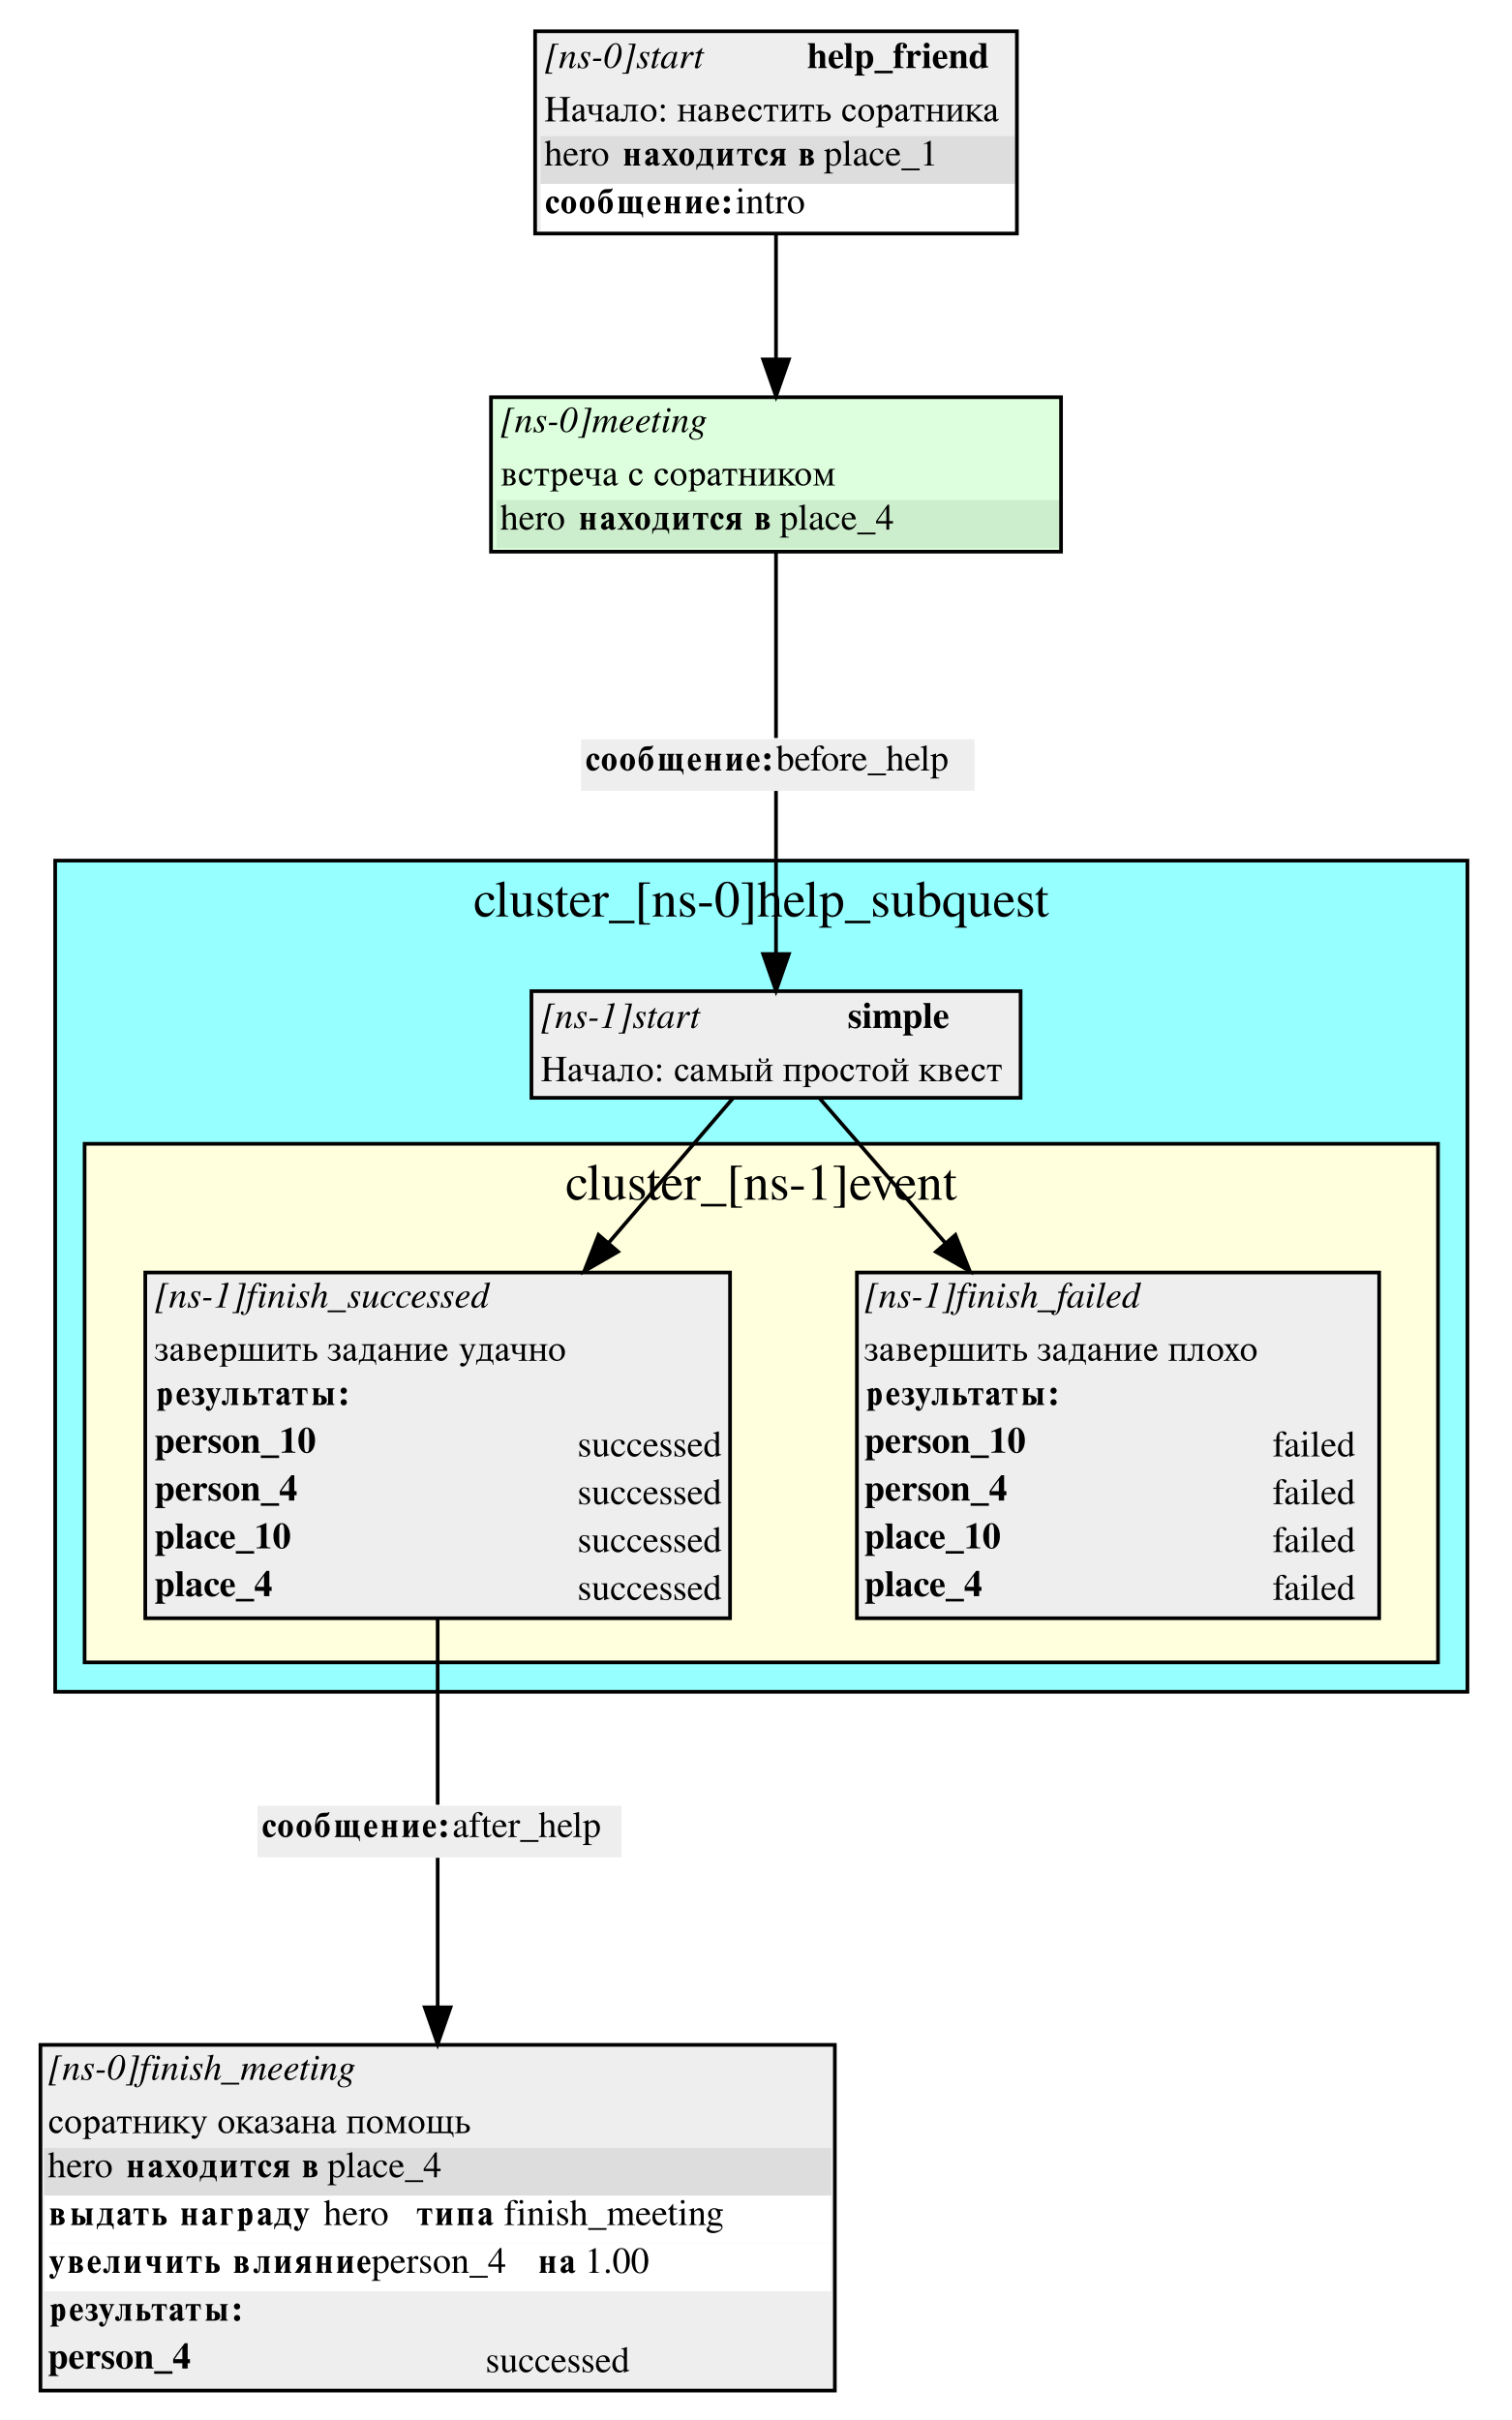
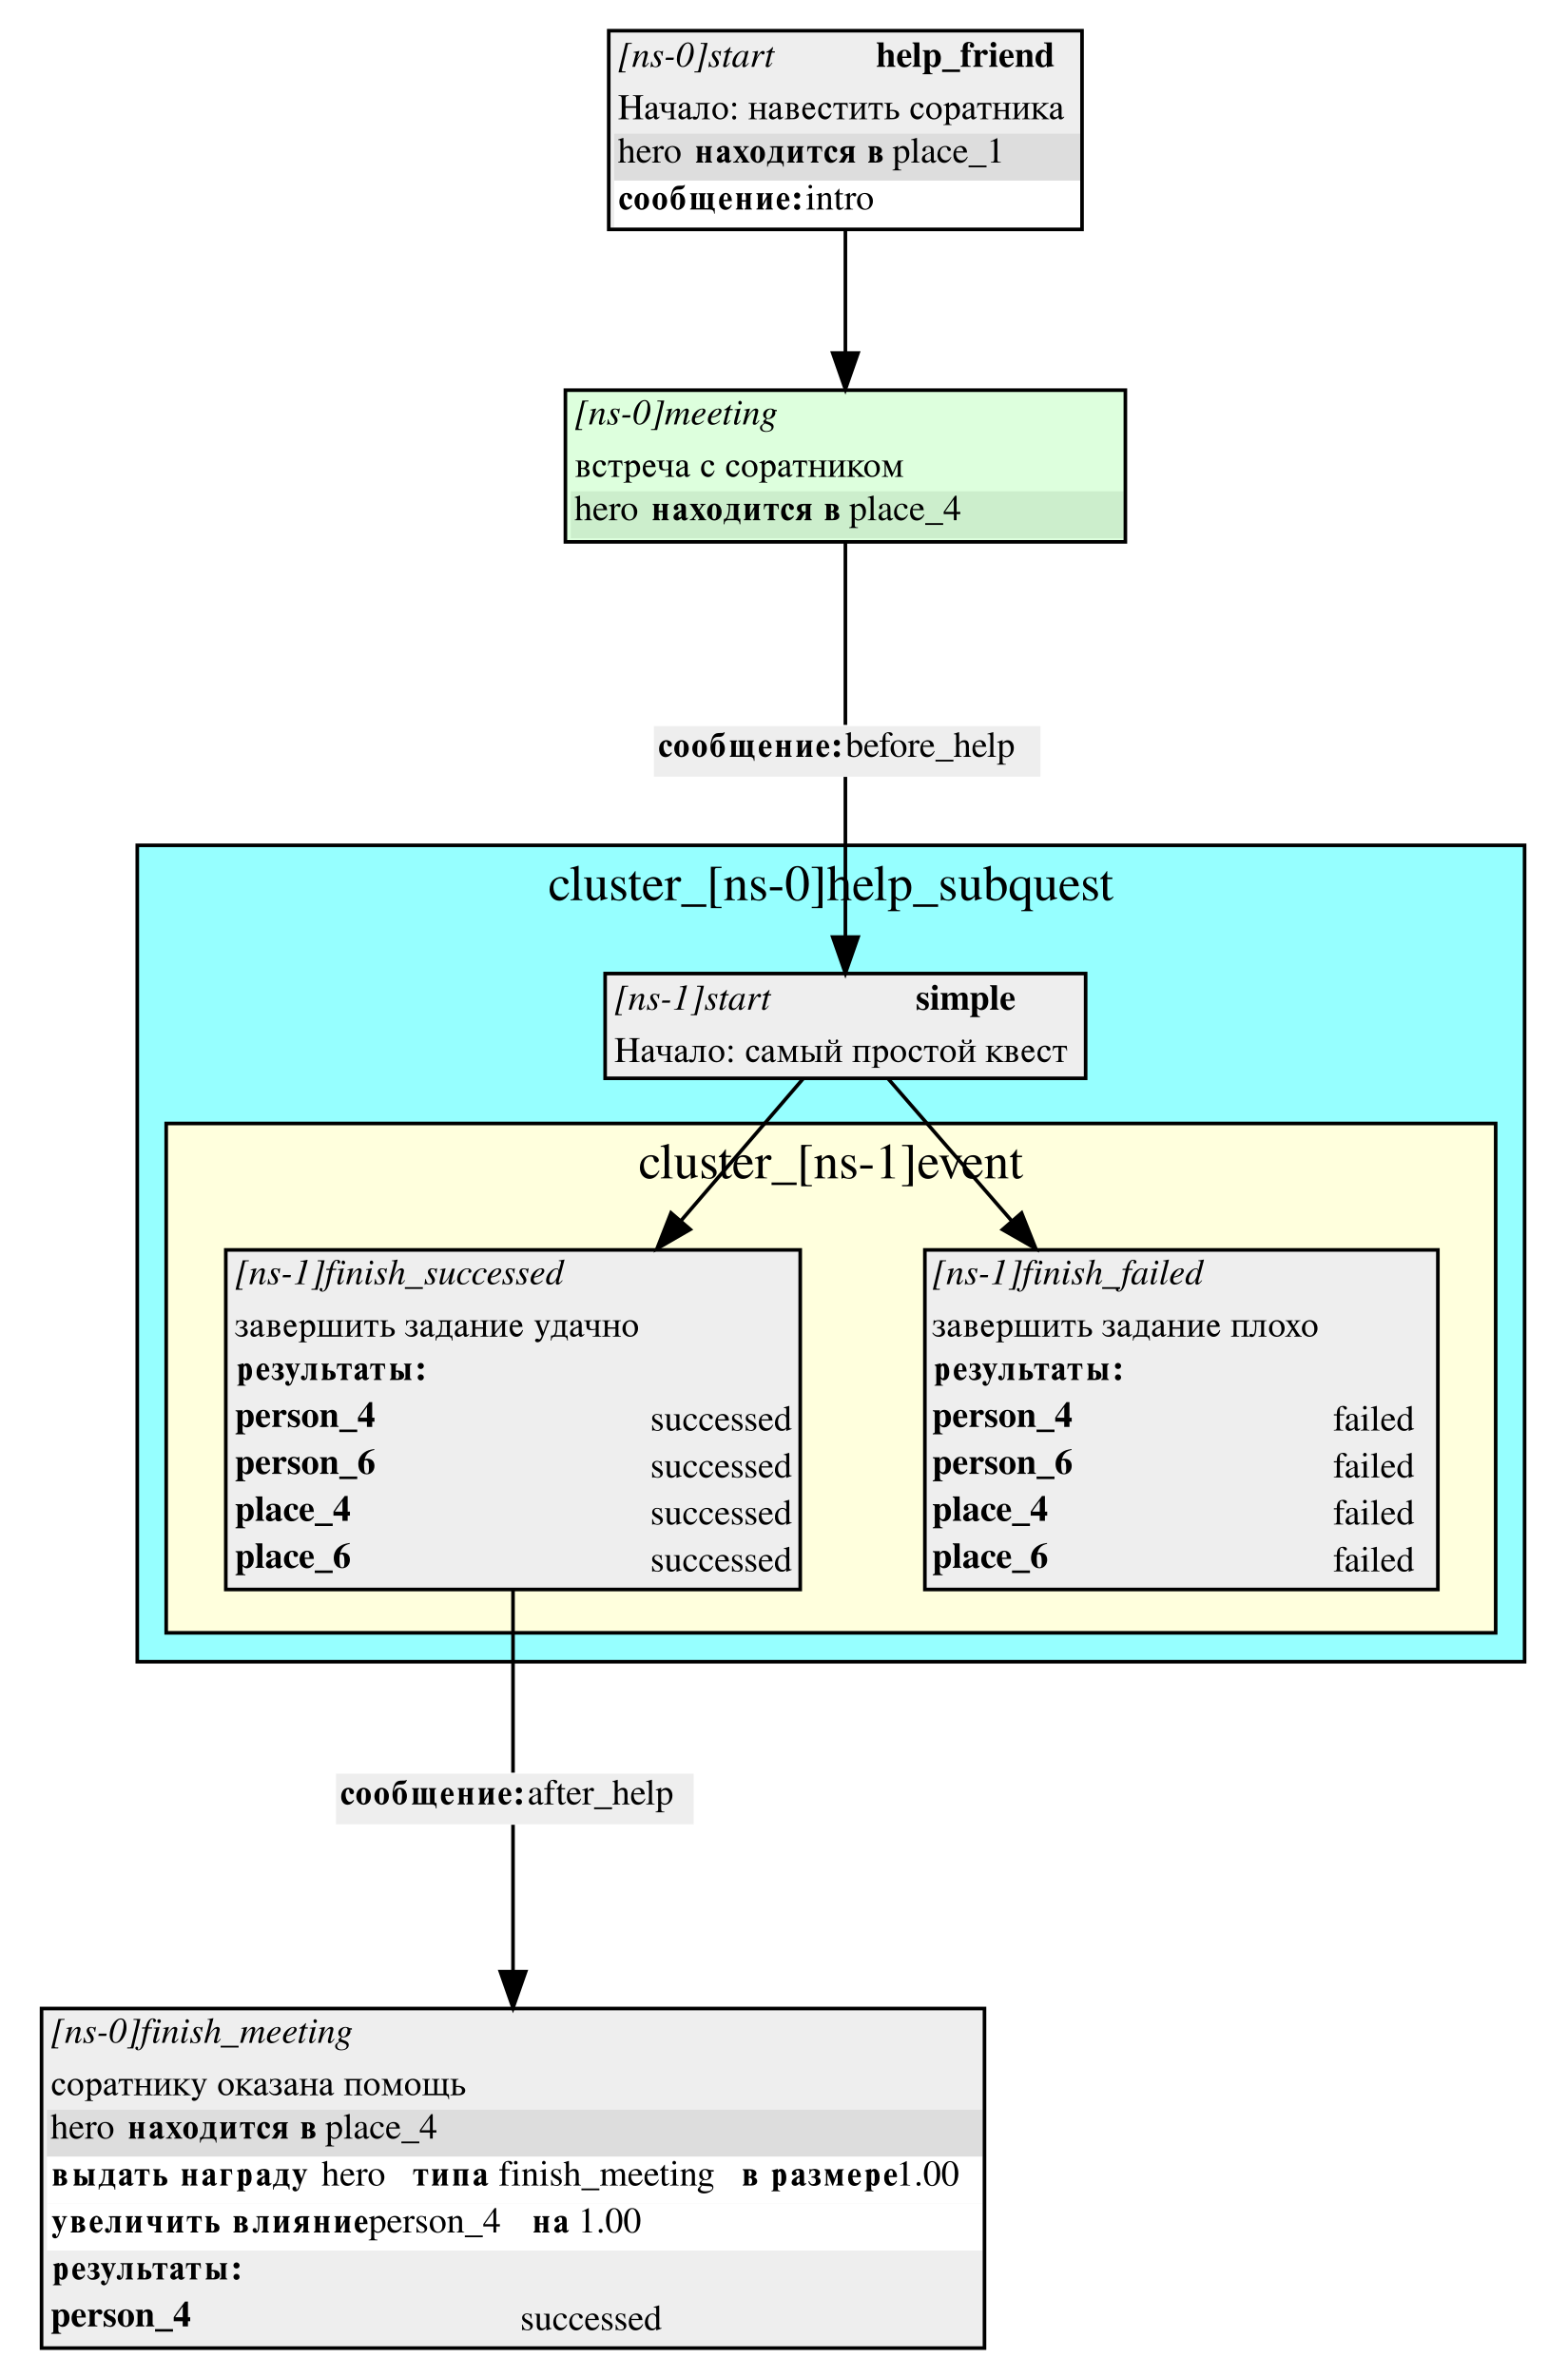
- <svg xmlns="http://www.w3.org/2000/svg" width="411pt" height="658pt" viewBox="0.00 0.00 411.00 658.00">
+ <svg xmlns="http://www.w3.org/2000/svg" width="434pt" height="658pt" viewBox="0.00 0.00 434.00 658.00">
  <g id="graph0" class="graph" transform="scale(1 1) rotate(0) translate(4 654)">
-     <polygon fill="white" stroke="white" points="-4,4 -4,-654 407,-654 407,4 -4,4" />
+     <polygon fill="white" stroke="white" points="-4,4 -4,-654 430,-654 430,4 -4,4" />
    <g id="clust1" class="cluster">
-       <polygon fill="#96ffff" stroke="black" points="11,-194 11,-420 395,-420 395,-194 11,-194" />
-       <text text-anchor="middle" x="203" y="-404.8" font-family="Times,serif" font-size="14.00">cluster_[ns-0]help_subquest</text>
+       <polygon fill="#96ffff" stroke="black" points="34,-194 34,-420 418,-420 418,-194 34,-194" />
+       <text text-anchor="middle" x="226" y="-404.8" font-family="Times,serif" font-size="14.00">cluster_[ns-0]help_subquest</text>
    </g>
    <g id="clust2" class="cluster">
-       <polygon fill="#ffffdd" stroke="black" points="19,-202 19,-343 387,-343 387,-202 19,-202" />
-       <text text-anchor="middle" x="203" y="-327.8" font-family="Times,serif" font-size="14.00">cluster_[ns-1]event</text>
+       <polygon fill="#ffffdd" stroke="black" points="42,-202 42,-343 410,-343 410,-202 42,-202" />
+       <text text-anchor="middle" x="226" y="-327.8" font-family="Times,serif" font-size="14.00">cluster_[ns-1]event</text>
    </g>
    <g id="node1" class="node">
-       <polygon fill="#eeeeee" stroke="none" points="140.5,-355.5 140.5,-384.5 273.5,-384.5 273.5,-355.5 140.5,-355.5" />
-       <text text-anchor="start" x="143" y="-374.5" font-family="Times,serif" font-style="italic" font-size="10.00">[ns-1]start</text>
-       <text text-anchor="start" x="226.5" y="-374.5" font-family="Times,serif" font-weight="bold" font-size="10.00">simple</text>
-       <text text-anchor="start" x="143" y="-360" font-family="Times,serif" font-size="10.00">Начало: самый простой квест</text>
-       <polygon fill="none" stroke="black" points="140.5,-355.5 140.5,-384.5 273.5,-384.5 273.5,-355.5 140.5,-355.5" />
+       <polygon fill="#eeeeee" stroke="none" points="163.5,-355.5 163.5,-384.5 296.5,-384.5 296.5,-355.5 163.5,-355.5" />
+       <text text-anchor="start" x="166" y="-374.5" font-family="Times,serif" font-style="italic" font-size="10.00">[ns-1]start</text>
+       <text text-anchor="start" x="249.5" y="-374.5" font-family="Times,serif" font-weight="bold" font-size="10.00">simple</text>
+       <text text-anchor="start" x="166" y="-360" font-family="Times,serif" font-size="10.00">Начало: самый простой квест</text>
+       <polygon fill="none" stroke="black" points="163.5,-355.5 163.5,-384.5 296.5,-384.5 296.5,-355.5 163.5,-355.5" />
    </g>
    <g id="node3" class="node">
-       <polygon fill="#eeeeee" stroke="none" points="229,-214 229,-308 371,-308 371,-214 229,-214" />
-       <text text-anchor="start" x="231" y="-298.5" font-family="Times,serif" font-style="italic" font-size="10.00">[ns-1]finish_failed</text>
-       <text text-anchor="start" x="231" y="-284" font-family="Times,serif" font-size="10.00">завершить задание плохо</text>
-       <polygon fill="#eeeeee" stroke="none" points="230,-267 230,-280 370,-280 370,-267 230,-267" />
-       <text text-anchor="start" x="231" y="-272" font-family="Times,serif" font-weight="bold" font-size="10.00">результаты:</text>
-       <text text-anchor="start" x="231" y="-259" font-family="Times,serif" font-weight="bold" font-size="10.00">person_10</text>
-       <text text-anchor="start" x="342" y="-258" font-family="Times,serif" font-size="10.00">failed</text>
-       <text text-anchor="start" x="231" y="-246" font-family="Times,serif" font-weight="bold" font-size="10.00">person_4</text>
-       <text text-anchor="start" x="342" y="-245" font-family="Times,serif" font-size="10.00">failed</text>
-       <text text-anchor="start" x="231" y="-233" font-family="Times,serif" font-weight="bold" font-size="10.00">place_10</text>
-       <text text-anchor="start" x="342" y="-232" font-family="Times,serif" font-size="10.00">failed</text>
-       <text text-anchor="start" x="231" y="-220" font-family="Times,serif" font-weight="bold" font-size="10.00">place_4</text>
-       <text text-anchor="start" x="342" y="-219" font-family="Times,serif" font-size="10.00">failed</text>
-       <polygon fill="none" stroke="black" points="229,-214 229,-308 371,-308 371,-214 229,-214" />
+       <polygon fill="#eeeeee" stroke="none" points="252,-214 252,-308 394,-308 394,-214 252,-214" />
+       <text text-anchor="start" x="254" y="-298.5" font-family="Times,serif" font-style="italic" font-size="10.00">[ns-1]finish_failed</text>
+       <text text-anchor="start" x="254" y="-284" font-family="Times,serif" font-size="10.00">завершить задание плохо</text>
+       <polygon fill="#eeeeee" stroke="none" points="253,-267 253,-280 393,-280 393,-267 253,-267" />
+       <text text-anchor="start" x="254" y="-272" font-family="Times,serif" font-weight="bold" font-size="10.00">результаты:</text>
+       <text text-anchor="start" x="254" y="-259" font-family="Times,serif" font-weight="bold" font-size="10.00">person_4</text>
+       <text text-anchor="start" x="365" y="-258" font-family="Times,serif" font-size="10.00">failed</text>
+       <text text-anchor="start" x="254" y="-246" font-family="Times,serif" font-weight="bold" font-size="10.00">person_6</text>
+       <text text-anchor="start" x="365" y="-245" font-family="Times,serif" font-size="10.00">failed</text>
+       <text text-anchor="start" x="254" y="-233" font-family="Times,serif" font-weight="bold" font-size="10.00">place_4</text>
+       <text text-anchor="start" x="365" y="-232" font-family="Times,serif" font-size="10.00">failed</text>
+       <text text-anchor="start" x="254" y="-220" font-family="Times,serif" font-weight="bold" font-size="10.00">place_6</text>
+       <text text-anchor="start" x="365" y="-219" font-family="Times,serif" font-size="10.00">failed</text>
+       <polygon fill="none" stroke="black" points="252,-214 252,-308 394,-308 394,-214 252,-214" />
    </g>
    <g id="edge1" class="edge">
-       <path fill="none" stroke="black" d="M218.779,-355.448C227.602,-345.296 240.302,-330.685 253.046,-316.022" />
-       <polygon fill="black" stroke="black" points="255.776,-318.216 259.695,-308.373 250.493,-313.624 255.776,-318.216" />
+       <path fill="none" stroke="black" d="M241.779,-355.448C250.602,-345.296 263.302,-330.685 276.046,-316.022" />
+       <polygon fill="black" stroke="black" points="278.776,-318.216 282.695,-308.373 273.493,-313.624 278.776,-318.216" />
    </g>
    <g id="node4" class="node">
-       <polygon fill="#eeeeee" stroke="none" points="35.5,-214 35.5,-308 194.5,-308 194.5,-214 35.5,-214" />
-       <text text-anchor="start" x="38" y="-298.5" font-family="Times,serif" font-style="italic" font-size="10.00">[ns-1]finish_successed</text>
-       <text text-anchor="start" x="38" y="-284" font-family="Times,serif" font-size="10.00">завершить задание удачно</text>
-       <polygon fill="#eeeeee" stroke="none" points="37,-267 37,-280 194,-280 194,-267 37,-267" />
-       <text text-anchor="start" x="38" y="-272" font-family="Times,serif" font-weight="bold" font-size="10.00">результаты:</text>
-       <text text-anchor="start" x="38" y="-259" font-family="Times,serif" font-weight="bold" font-size="10.00">person_10</text>
-       <text text-anchor="start" x="153" y="-258" font-family="Times,serif" font-size="10.00">successed</text>
-       <text text-anchor="start" x="38" y="-246" font-family="Times,serif" font-weight="bold" font-size="10.00">person_4</text>
-       <text text-anchor="start" x="153" y="-245" font-family="Times,serif" font-size="10.00">successed</text>
-       <text text-anchor="start" x="38" y="-233" font-family="Times,serif" font-weight="bold" font-size="10.00">place_10</text>
-       <text text-anchor="start" x="153" y="-232" font-family="Times,serif" font-size="10.00">successed</text>
-       <text text-anchor="start" x="38" y="-220" font-family="Times,serif" font-weight="bold" font-size="10.00">place_4</text>
-       <text text-anchor="start" x="153" y="-219" font-family="Times,serif" font-size="10.00">successed</text>
-       <polygon fill="none" stroke="black" points="35.5,-214 35.5,-308 194.5,-308 194.5,-214 35.5,-214" />
+       <polygon fill="#eeeeee" stroke="none" points="58.5,-214 58.5,-308 217.5,-308 217.5,-214 58.5,-214" />
+       <text text-anchor="start" x="61" y="-298.5" font-family="Times,serif" font-style="italic" font-size="10.00">[ns-1]finish_successed</text>
+       <text text-anchor="start" x="61" y="-284" font-family="Times,serif" font-size="10.00">завершить задание удачно</text>
+       <polygon fill="#eeeeee" stroke="none" points="60,-267 60,-280 217,-280 217,-267 60,-267" />
+       <text text-anchor="start" x="61" y="-272" font-family="Times,serif" font-weight="bold" font-size="10.00">результаты:</text>
+       <text text-anchor="start" x="61" y="-259" font-family="Times,serif" font-weight="bold" font-size="10.00">person_4</text>
+       <text text-anchor="start" x="176" y="-258" font-family="Times,serif" font-size="10.00">successed</text>
+       <text text-anchor="start" x="61" y="-246" font-family="Times,serif" font-weight="bold" font-size="10.00">person_6</text>
+       <text text-anchor="start" x="176" y="-245" font-family="Times,serif" font-size="10.00">successed</text>
+       <text text-anchor="start" x="61" y="-233" font-family="Times,serif" font-weight="bold" font-size="10.00">place_4</text>
+       <text text-anchor="start" x="176" y="-232" font-family="Times,serif" font-size="10.00">successed</text>
+       <text text-anchor="start" x="61" y="-220" font-family="Times,serif" font-weight="bold" font-size="10.00">place_6</text>
+       <text text-anchor="start" x="176" y="-219" font-family="Times,serif" font-size="10.00">successed</text>
+       <polygon fill="none" stroke="black" points="58.5,-214 58.5,-308 217.5,-308 217.5,-214 58.5,-214" />
    </g>
    <g id="edge7" class="edge">
-       <path fill="none" stroke="black" d="M195.348,-355.448C186.619,-345.296 174.056,-330.685 161.449,-316.022" />
-       <polygon fill="black" stroke="black" points="164.045,-313.673 154.872,-308.373 158.737,-318.237 164.045,-313.673" />
+       <path fill="none" stroke="black" d="M218.348,-355.448C209.619,-345.296 197.056,-330.685 184.449,-316.022" />
+       <polygon fill="black" stroke="black" points="187.045,-313.673 177.872,-308.373 181.737,-318.237 187.045,-313.673" />
    </g>
    <g id="node2" class="node">
-       <polygon fill="#eeeeee" stroke="none" points="141.5,-590.5 141.5,-645.5 272.5,-645.5 272.5,-590.5 141.5,-590.5" />
-       <text text-anchor="start" x="144" y="-635.5" font-family="Times,serif" font-style="italic" font-size="10.00">[ns-0]start</text>
-       <text text-anchor="start" x="215.5" y="-635.5" font-family="Times,serif" font-weight="bold" font-size="10.00">help_friend</text>
-       <text text-anchor="start" x="144" y="-621" font-family="Times,serif" font-size="10.00">Начало: навестить соратника</text>
-       <polygon fill="#dddddd" stroke="none" points="143,-604 143,-617 272,-617 272,-604 143,-604" />
-       <text text-anchor="start" x="144" y="-609" font-family="Times,serif" font-size="10.00">hero </text>
-       <text text-anchor="start" x="165" y="-609" font-family="Times,serif" font-weight="bold" font-size="10.00">находится в</text>
-       <text text-anchor="start" x="220" y="-609" font-family="Times,serif" font-size="10.00"> place_1</text>
-       <polygon fill="#ffffff" stroke="none" points="143,-591 143,-604 272,-604 272,-591 143,-591" />
-       <text text-anchor="start" x="144" y="-596" font-family="Times,serif" font-weight="bold" font-size="10.00">сообщение:</text>
-       <text text-anchor="start" x="196" y="-596" font-family="Times,serif" font-size="10.00"> intro</text>
-       <polygon fill="none" stroke="black" points="141.5,-590.5 141.5,-645.5 272.5,-645.5 272.5,-590.5 141.5,-590.5" />
+       <polygon fill="#eeeeee" stroke="none" points="164.5,-590.5 164.5,-645.5 295.5,-645.5 295.5,-590.5 164.5,-590.5" />
+       <text text-anchor="start" x="167" y="-635.5" font-family="Times,serif" font-style="italic" font-size="10.00">[ns-0]start</text>
+       <text text-anchor="start" x="238.5" y="-635.5" font-family="Times,serif" font-weight="bold" font-size="10.00">help_friend</text>
+       <text text-anchor="start" x="167" y="-621" font-family="Times,serif" font-size="10.00">Начало: навестить соратника</text>
+       <polygon fill="#dddddd" stroke="none" points="166,-604 166,-617 295,-617 295,-604 166,-604" />
+       <text text-anchor="start" x="167" y="-609" font-family="Times,serif" font-size="10.00">hero </text>
+       <text text-anchor="start" x="188" y="-609" font-family="Times,serif" font-weight="bold" font-size="10.00">находится в</text>
+       <text text-anchor="start" x="243" y="-609" font-family="Times,serif" font-size="10.00"> place_1</text>
+       <polygon fill="#ffffff" stroke="none" points="166,-591 166,-604 295,-604 295,-591 166,-591" />
+       <text text-anchor="start" x="167" y="-596" font-family="Times,serif" font-weight="bold" font-size="10.00">сообщение:</text>
+       <text text-anchor="start" x="219" y="-596" font-family="Times,serif" font-size="10.00"> intro</text>
+       <polygon fill="none" stroke="black" points="164.5,-590.5 164.5,-645.5 295.5,-645.5 295.5,-590.5 164.5,-590.5" />
    </g>
    <g id="node5" class="node">
-       <polygon fill="#ddffdd" stroke="none" points="129.5,-504 129.5,-546 284.5,-546 284.5,-504 129.5,-504" />
-       <text text-anchor="start" x="132" y="-536.5" font-family="Times,serif" font-style="italic" font-size="10.00">[ns-0]meeting</text>
-       <text text-anchor="start" x="132" y="-522" font-family="Times,serif" font-size="10.00">встреча с соратником</text>
-       <polygon fill="#cceecc" stroke="none" points="131,-505 131,-518 284,-518 284,-505 131,-505" />
-       <text text-anchor="start" x="132" y="-510" font-family="Times,serif" font-size="10.00">hero </text>
-       <text text-anchor="start" x="153" y="-510" font-family="Times,serif" font-weight="bold" font-size="10.00">находится в</text>
-       <text text-anchor="start" x="208" y="-510" font-family="Times,serif" font-size="10.00"> place_4</text>
-       <polygon fill="none" stroke="black" points="129.5,-504 129.5,-546 284.5,-546 284.5,-504 129.5,-504" />
+       <polygon fill="#ddffdd" stroke="none" points="152.5,-504 152.5,-546 307.5,-546 307.5,-504 152.5,-504" />
+       <text text-anchor="start" x="155" y="-536.5" font-family="Times,serif" font-style="italic" font-size="10.00">[ns-0]meeting</text>
+       <text text-anchor="start" x="155" y="-522" font-family="Times,serif" font-size="10.00">встреча с соратником</text>
+       <polygon fill="#cceecc" stroke="none" points="154,-505 154,-518 307,-518 307,-505 154,-505" />
+       <text text-anchor="start" x="155" y="-510" font-family="Times,serif" font-size="10.00">hero </text>
+       <text text-anchor="start" x="176" y="-510" font-family="Times,serif" font-weight="bold" font-size="10.00">находится в</text>
+       <text text-anchor="start" x="231" y="-510" font-family="Times,serif" font-size="10.00"> place_4</text>
+       <polygon fill="none" stroke="black" points="152.5,-504 152.5,-546 307.5,-546 307.5,-504 152.5,-504" />
    </g>
    <g id="edge6" class="edge">
-       <path fill="none" stroke="black" d="M207,-590.189C207,-579.542 207,-567.241 207,-556.275" />
-       <polygon fill="black" stroke="black" points="210.5,-556.266 207,-546.266 203.5,-556.267 210.5,-556.266" />
+       <path fill="none" stroke="black" d="M230,-590.189C230,-579.542 230,-567.241 230,-556.275" />
+       <polygon fill="black" stroke="black" points="233.5,-556.266 230,-546.266 226.5,-556.267 233.5,-556.266" />
    </g>
    <g id="node7" class="node">
-       <polygon fill="#eeeeee" stroke="none" points="66,-149 66,-163 165,-163 165,-149 66,-149" />
-       <text text-anchor="start" x="67" y="-154.5" font-family="Times,serif" font-weight="bold" font-size="10.00">сообщение:</text>
-       <text text-anchor="start" x="119" y="-154.5" font-family="Times,serif" font-size="10.00"> after_help</text>
+       <polygon fill="#eeeeee" stroke="none" points="89,-149 89,-163 188,-163 188,-149 89,-149" />
+       <text text-anchor="start" x="90" y="-154.5" font-family="Times,serif" font-weight="bold" font-size="10.00">сообщение:</text>
+       <text text-anchor="start" x="142" y="-154.5" font-family="Times,serif" font-size="10.00"> after_help</text>
    </g>
    <g id="edge2" class="edge">
-       <path fill="none" stroke="black" d="M115,-213.923C115,-194.211 115,-173.429 115,-163.298" />
+       <path fill="none" stroke="black" d="M138,-213.923C138,-194.211 138,-173.429 138,-163.298" />
    </g>
    <g id="node8" class="node">
-       <polygon fill="#eeeeee" stroke="none" points="154,-439 154,-453 261,-453 261,-439 154,-439" />
-       <text text-anchor="start" x="155" y="-444.5" font-family="Times,serif" font-weight="bold" font-size="10.00">сообщение:</text>
-       <text text-anchor="start" x="207" y="-444.5" font-family="Times,serif" font-size="10.00"> before_help</text>
+       <polygon fill="#eeeeee" stroke="none" points="177,-439 177,-453 284,-453 284,-439 177,-439" />
+       <text text-anchor="start" x="178" y="-444.5" font-family="Times,serif" font-weight="bold" font-size="10.00">сообщение:</text>
+       <text text-anchor="start" x="230" y="-444.5" font-family="Times,serif" font-size="10.00"> before_help</text>
    </g>
    <g id="edge4" class="edge">
-       <path fill="none" stroke="black" d="M207,-503.769C207,-487.015 207,-464.253 207,-453.342" />
+       <path fill="none" stroke="black" d="M230,-503.769C230,-487.015 230,-464.253 230,-453.342" />
    </g>
    <g id="node6" class="node">
-       <polygon fill="#eeeeee" stroke="none" points="7,-4 7,-98 223,-98 223,-4 7,-4" />
-       <text text-anchor="start" x="9" y="-88.5" font-family="Times,serif" font-style="italic" font-size="10.00">[ns-0]finish_meeting</text>
-       <text text-anchor="start" x="9" y="-74" font-family="Times,serif" font-size="10.00">соратнику оказана помощь</text>
-       <polygon fill="#dddddd" stroke="none" points="8,-57 8,-70 222,-70 222,-57 8,-57" />
-       <text text-anchor="start" x="9" y="-62" font-family="Times,serif" font-size="10.00">hero </text>
-       <text text-anchor="start" x="30" y="-62" font-family="Times,serif" font-weight="bold" font-size="10.00">находится в</text>
-       <text text-anchor="start" x="85" y="-62" font-family="Times,serif" font-size="10.00"> place_4</text>
-       <polygon fill="#ffffff" stroke="none" points="8,-44 8,-57 222,-57 222,-44 8,-44" />
-       <text text-anchor="start" x="9" y="-49" font-family="Times,serif" font-weight="bold" font-size="10.00">выдать награду </text>
-       <text text-anchor="start" x="84" y="-49" font-family="Times,serif" font-size="10.00">  hero </text>
-       <text text-anchor="start" x="109" y="-49" font-family="Times,serif" font-weight="bold" font-size="10.00">типа </text>
-       <text text-anchor="start" x="133" y="-49" font-family="Times,serif" font-size="10.00"> finish_meeting</text>
-       <polygon fill="#ffffff" stroke="none" points="8,-31 8,-44 222,-44 222,-31 8,-31" />
-       <text text-anchor="start" x="9" y="-36" font-family="Times,serif" font-weight="bold" font-size="10.00">увеличить влияние </text>
-       <text text-anchor="start" x="97" y="-36" font-family="Times,serif" font-size="10.00">  person_4 </text>
-       <text text-anchor="start" x="142" y="-36" font-family="Times,serif" font-weight="bold" font-size="10.00">на </text>
-       <text text-anchor="start" x="155" y="-36" font-family="Times,serif" font-size="10.00"> 1.00</text>
-       <polygon fill="#eeeeee" stroke="none" points="8,-18 8,-31 222,-31 222,-18 8,-18" />
-       <text text-anchor="start" x="9" y="-23" font-family="Times,serif" font-weight="bold" font-size="10.00">результаты:</text>
-       <text text-anchor="start" x="9" y="-10" font-family="Times,serif" font-weight="bold" font-size="10.00">person_4</text>
-       <text text-anchor="start" x="128" y="-9" font-family="Times,serif" font-size="10.00">successed</text>
-       <polygon fill="none" stroke="black" points="7,-4 7,-98 223,-98 223,-4 7,-4" />
+       <polygon fill="#eeeeee" stroke="none" points="7.5,-4 7.5,-98 268.5,-98 268.5,-4 7.5,-4" />
+       <text text-anchor="start" x="10" y="-88.5" font-family="Times,serif" font-style="italic" font-size="10.00">[ns-0]finish_meeting</text>
+       <text text-anchor="start" x="10" y="-74" font-family="Times,serif" font-size="10.00">соратнику оказана помощь</text>
+       <polygon fill="#dddddd" stroke="none" points="9,-57 9,-70 268,-70 268,-57 9,-57" />
+       <text text-anchor="start" x="10" y="-62" font-family="Times,serif" font-size="10.00">hero </text>
+       <text text-anchor="start" x="31" y="-62" font-family="Times,serif" font-weight="bold" font-size="10.00">находится в</text>
+       <text text-anchor="start" x="86" y="-62" font-family="Times,serif" font-size="10.00"> place_4</text>
+       <polygon fill="#ffffff" stroke="none" points="9,-44 9,-57 268,-57 268,-44 9,-44" />
+       <text text-anchor="start" x="10" y="-49" font-family="Times,serif" font-weight="bold" font-size="10.00">выдать награду </text>
+       <text text-anchor="start" x="85" y="-49" font-family="Times,serif" font-size="10.00">  hero </text>
+       <text text-anchor="start" x="110" y="-49" font-family="Times,serif" font-weight="bold" font-size="10.00">типа </text>
+       <text text-anchor="start" x="134" y="-49" font-family="Times,serif" font-size="10.00"> finish_meeting </text>
+       <text text-anchor="start" x="201" y="-49" font-family="Times,serif" font-weight="bold" font-size="10.00">в размере</text>
+       <text text-anchor="start" x="244" y="-49" font-family="Times,serif" font-size="10.00"> 1.00</text>
+       <polygon fill="#ffffff" stroke="none" points="9,-31 9,-44 268,-44 268,-31 9,-31" />
+       <text text-anchor="start" x="10" y="-36" font-family="Times,serif" font-weight="bold" font-size="10.00">увеличить влияние </text>
+       <text text-anchor="start" x="98" y="-36" font-family="Times,serif" font-size="10.00">  person_4 </text>
+       <text text-anchor="start" x="143" y="-36" font-family="Times,serif" font-weight="bold" font-size="10.00">на </text>
+       <text text-anchor="start" x="156" y="-36" font-family="Times,serif" font-size="10.00"> 1.00</text>
+       <polygon fill="#eeeeee" stroke="none" points="9,-18 9,-31 268,-31 268,-18 9,-18" />
+       <text text-anchor="start" x="10" y="-23" font-family="Times,serif" font-weight="bold" font-size="10.00">результаты:</text>
+       <text text-anchor="start" x="10" y="-10" font-family="Times,serif" font-weight="bold" font-size="10.00">person_4</text>
+       <text text-anchor="start" x="140" y="-9" font-family="Times,serif" font-size="10.00">successed</text>
+       <polygon fill="none" stroke="black" points="7.5,-4 7.5,-98 268.5,-98 268.5,-4 7.5,-4" />
    </g>
    <g id="edge3" class="edge">
-       <path fill="none" stroke="black" d="M115,-148.865C115,-140.545 115,-124.829 115,-108.44" />
-       <polygon fill="black" stroke="black" points="118.5,-108.209 115,-98.209 111.5,-108.209 118.5,-108.209" />
+       <path fill="none" stroke="black" d="M138,-148.865C138,-140.545 138,-124.829 138,-108.44" />
+       <polygon fill="black" stroke="black" points="141.5,-108.209 138,-98.209 134.5,-108.209 141.5,-108.209" />
    </g>
    <g id="edge5" class="edge">
-       <path fill="none" stroke="black" d="M207,-438.944C207,-429.352 207,-410.159 207,-394.611" />
-       <polygon fill="black" stroke="black" points="210.5,-394.593 207,-384.593 203.5,-394.593 210.5,-394.593" />
+       <path fill="none" stroke="black" d="M230,-438.944C230,-429.352 230,-410.159 230,-394.611" />
+       <polygon fill="black" stroke="black" points="233.5,-394.593 230,-384.593 226.5,-394.593 233.5,-394.593" />
    </g>
  </g>
</svg>
